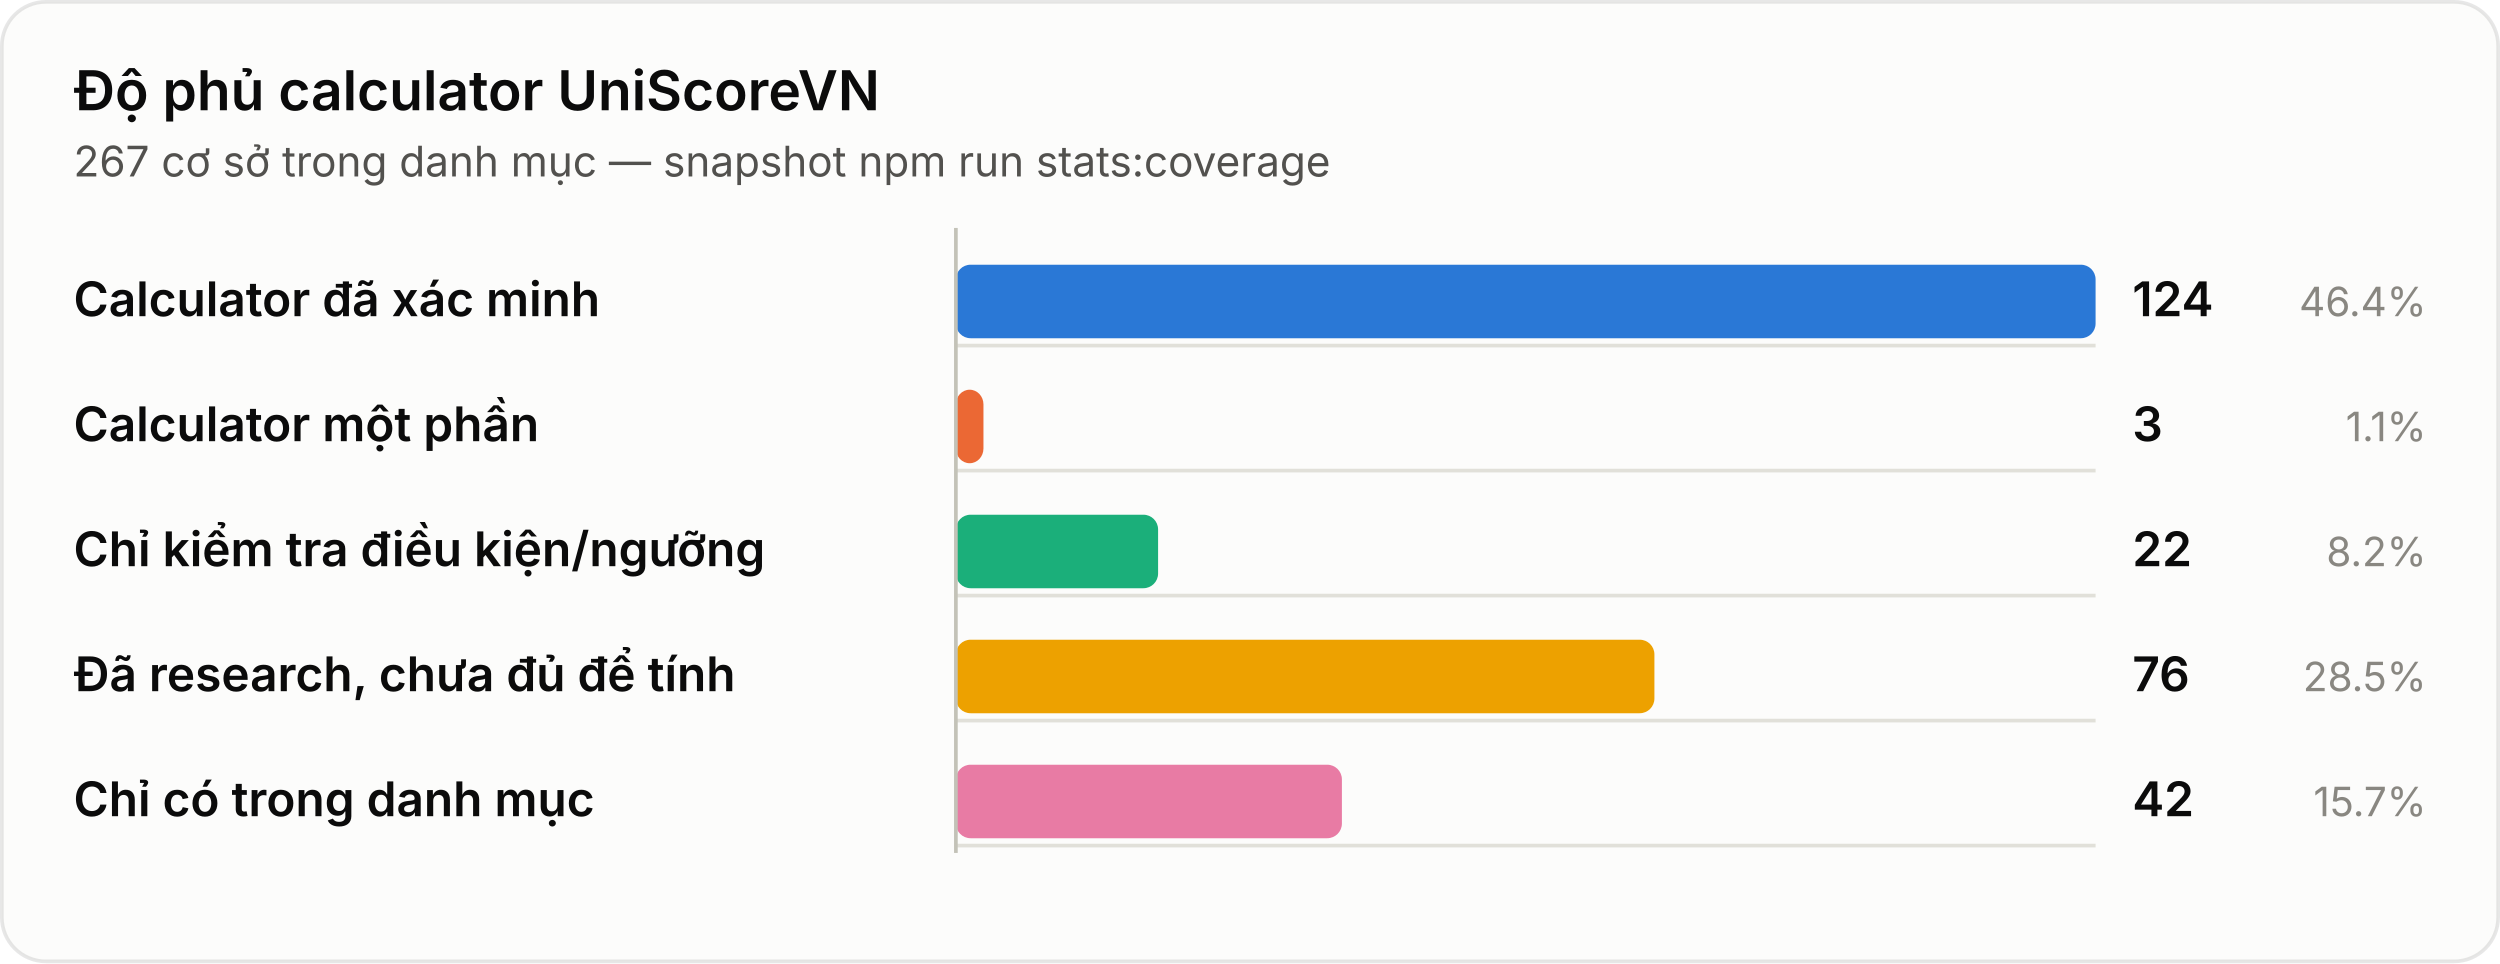
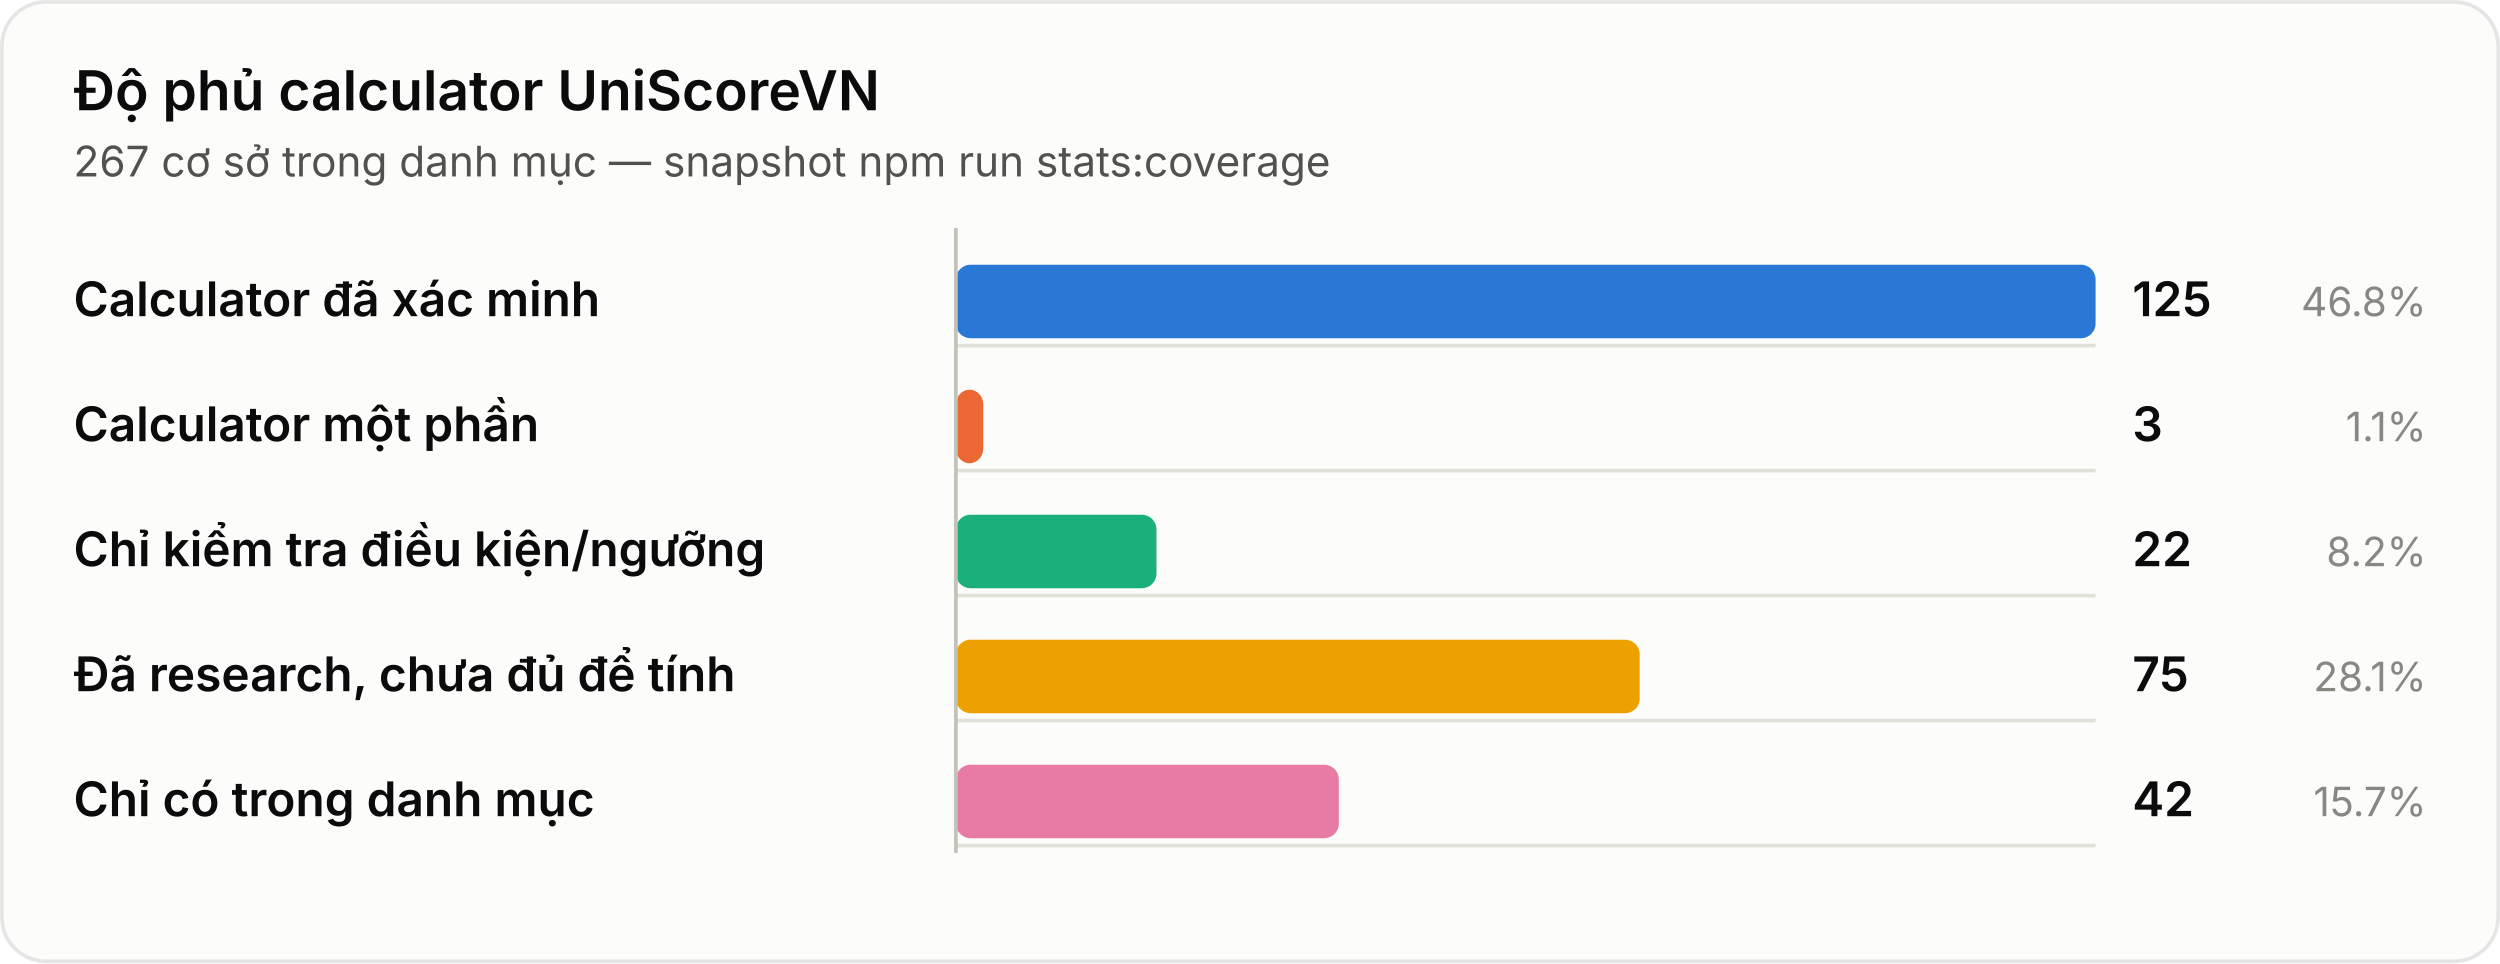
<svg xmlns="http://www.w3.org/2000/svg" width="680" height="262" viewBox="0 0 680 262" font-family="system-ui, -apple-system, Segoe UI, sans-serif">
  <rect x="0.5" y="0.5" width="679" height="261" rx="12" fill="#fcfcfb" stroke="rgba(11,11,11,0.10)" />
  <text x="20" y="30" font-size="15" font-weight="600" fill="#0b0b0b">Độ phủ calculator UniScoreVN</text>
  <text x="20" y="48" font-size="11.5" fill="#52514e">267 cơ sở trong danh mục — snapshot npm run stats:coverage</text>
  <g transform="translate(20, 10)">
    <text x="0" y="76" font-size="13" font-weight="600" fill="#0b0b0b">Calculator đã xác minh</text>
    <line x1="240" y1="84" x2="550" y2="84" stroke="#e1e0d9" stroke-width="1" />
    <rect x="240" y="62" width="310" height="20" rx="4" fill="#2a78d6" />
-     <text x="560" y="76" font-size="13" font-weight="600" fill="#0b0b0b" text-anchor="start">124</text>
-     <text x="640" y="76" font-size="11" fill="#898781" text-anchor="end">46.4%</text>
+     <text x="560" y="76" font-size="13" font-weight="600" fill="#0b0b0b" text-anchor="start">125</text>
+     <text x="640" y="76" font-size="11" fill="#898781" text-anchor="end">46.8%</text>
    <text x="0" y="110" font-size="13" font-weight="600" fill="#0b0b0b">Calculator một phần</text>
    <line x1="240" y1="118" x2="550" y2="118" stroke="#e1e0d9" stroke-width="1" />
-     <rect x="240" y="96" width="7.5" height="20" rx="4" fill="#eb6834" />
+     <rect x="240" y="96" width="7.44" height="20" rx="4" fill="#eb6834" />
    <text x="560" y="110" font-size="13" font-weight="600" fill="#0b0b0b" text-anchor="start">3</text>
    <text x="640" y="110" font-size="11" fill="#898781" text-anchor="end">1.1%</text>
    <text x="0" y="144" font-size="13" font-weight="600" fill="#0b0b0b">Chỉ kiểm tra điều kiện/ngưỡng</text>
    <line x1="240" y1="152" x2="550" y2="152" stroke="#e1e0d9" stroke-width="1" />
-     <rect x="240" y="130" width="55" height="20" rx="4" fill="#1baf7a" />
+     <rect x="240" y="130" width="54.56" height="20" rx="4" fill="#1baf7a" />
    <text x="560" y="144" font-size="13" font-weight="600" fill="#0b0b0b" text-anchor="start">22</text>
    <text x="640" y="144" font-size="11" fill="#898781" text-anchor="end">8.2%</text>
    <text x="0" y="178" font-size="13" font-weight="600" fill="#0b0b0b">Đã research, chưa đủ để tính</text>
    <line x1="240" y1="186" x2="550" y2="186" stroke="#e1e0d9" stroke-width="1" />
-     <rect x="240" y="164" width="190" height="20" rx="4" fill="#eda100" />
-     <text x="560" y="178" font-size="13" font-weight="600" fill="#0b0b0b" text-anchor="start">76</text>
-     <text x="640" y="178" font-size="11" fill="#898781" text-anchor="end">28.5%</text>
+     <rect x="240" y="164" width="186" height="20" rx="4" fill="#eda100" />
+     <text x="560" y="178" font-size="13" font-weight="600" fill="#0b0b0b" text-anchor="start">75</text>
+     <text x="640" y="178" font-size="11" fill="#898781" text-anchor="end">28.1%</text>
    <text x="0" y="212" font-size="13" font-weight="600" fill="#0b0b0b">Chỉ có trong danh mục</text>
    <line x1="240" y1="220" x2="550" y2="220" stroke="#e1e0d9" stroke-width="1" />
-     <rect x="240" y="198" width="105" height="20" rx="4" fill="#e87ba4" />
+     <rect x="240" y="198" width="104.16" height="20" rx="4" fill="#e87ba4" />
    <text x="560" y="212" font-size="13" font-weight="600" fill="#0b0b0b" text-anchor="start">42</text>
    <text x="640" y="212" font-size="11" fill="#898781" text-anchor="end">15.7%</text>
    <line x1="240" y1="52" x2="240" y2="222" stroke="#c3c2b7" stroke-width="1" />
  </g>
</svg>
